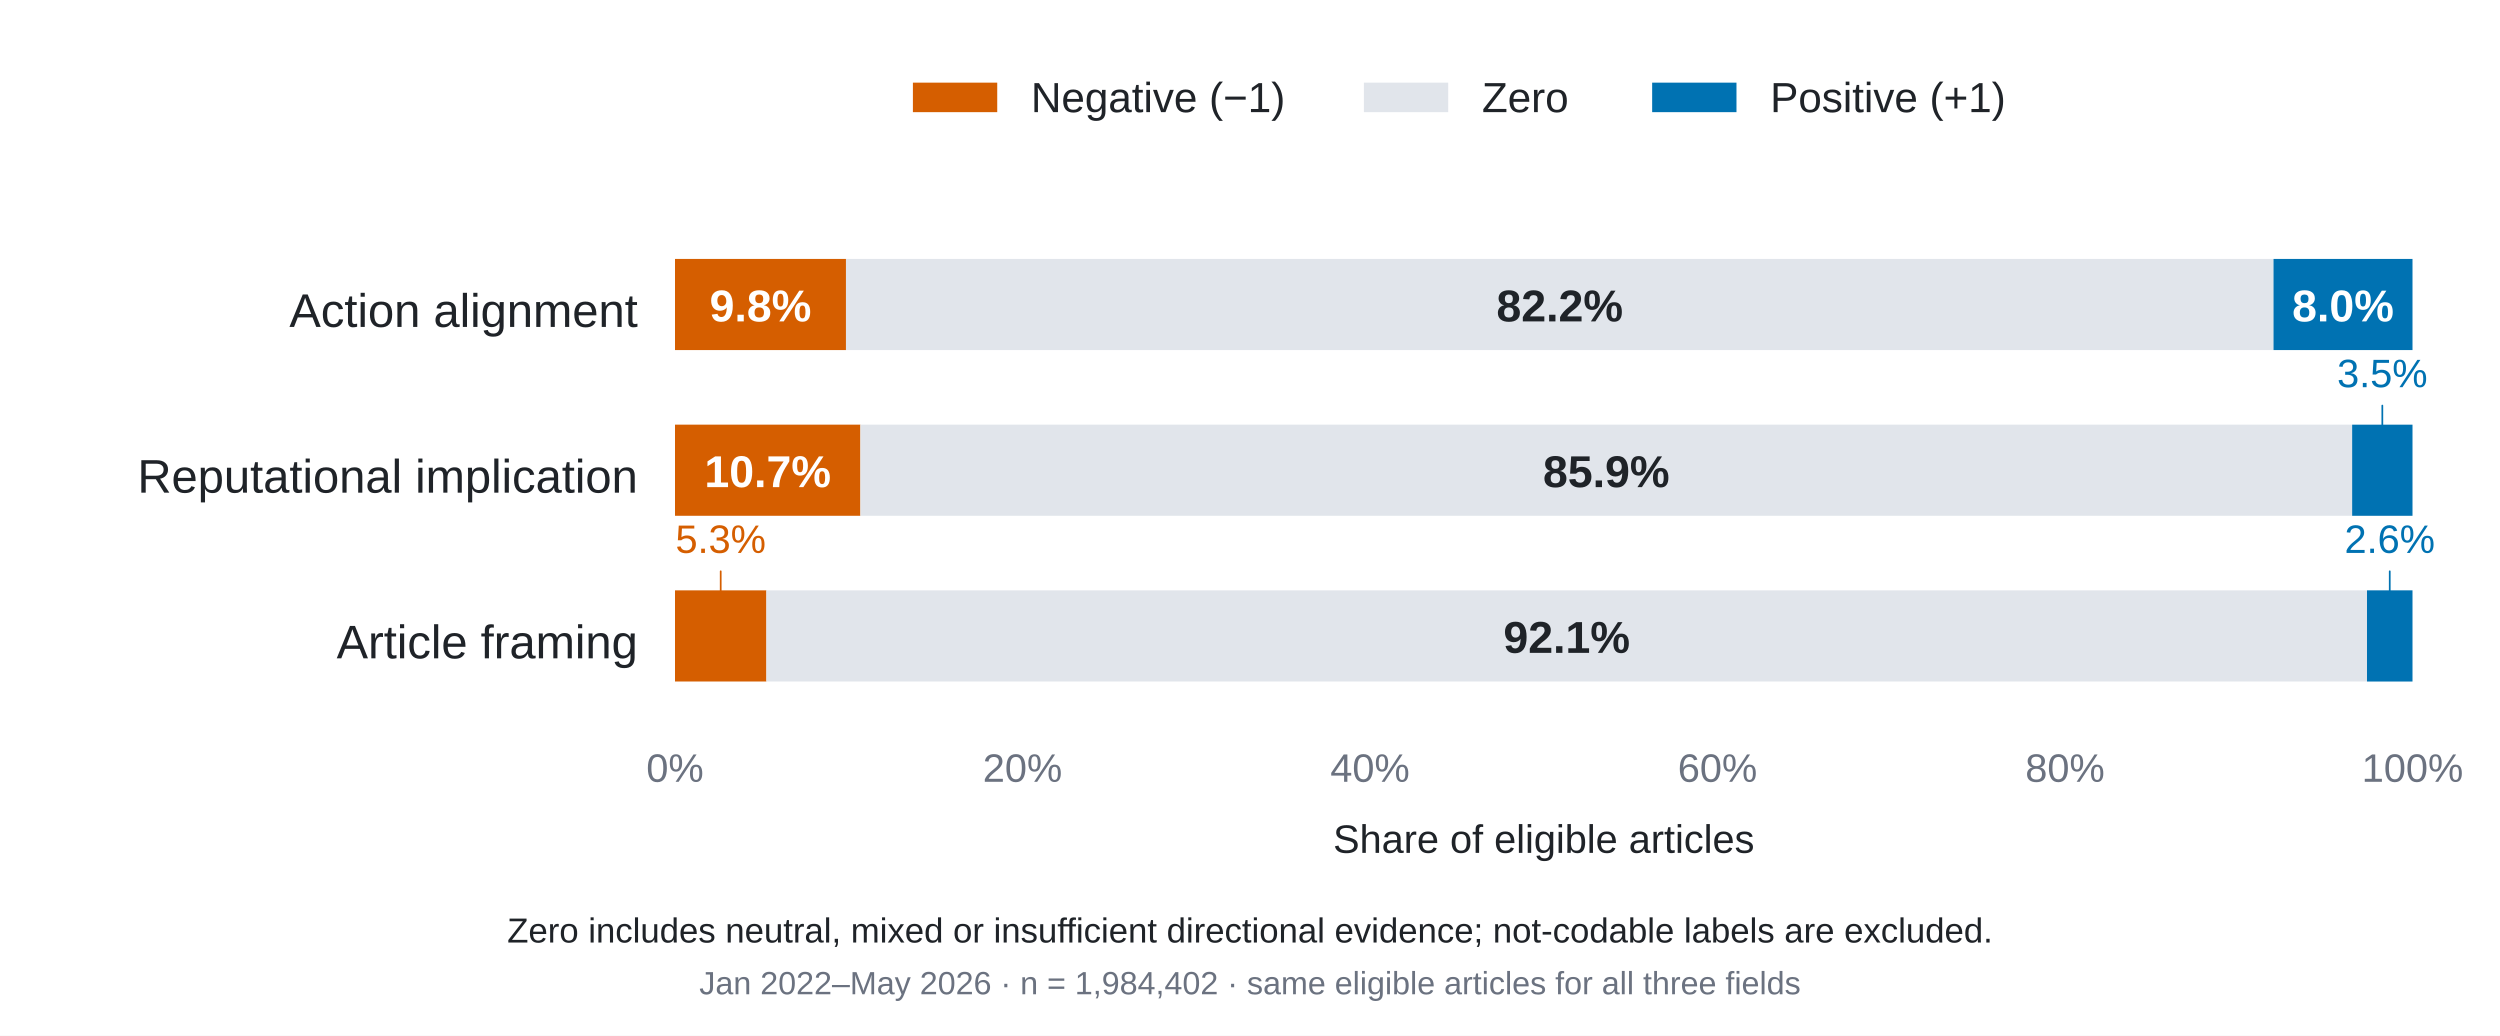
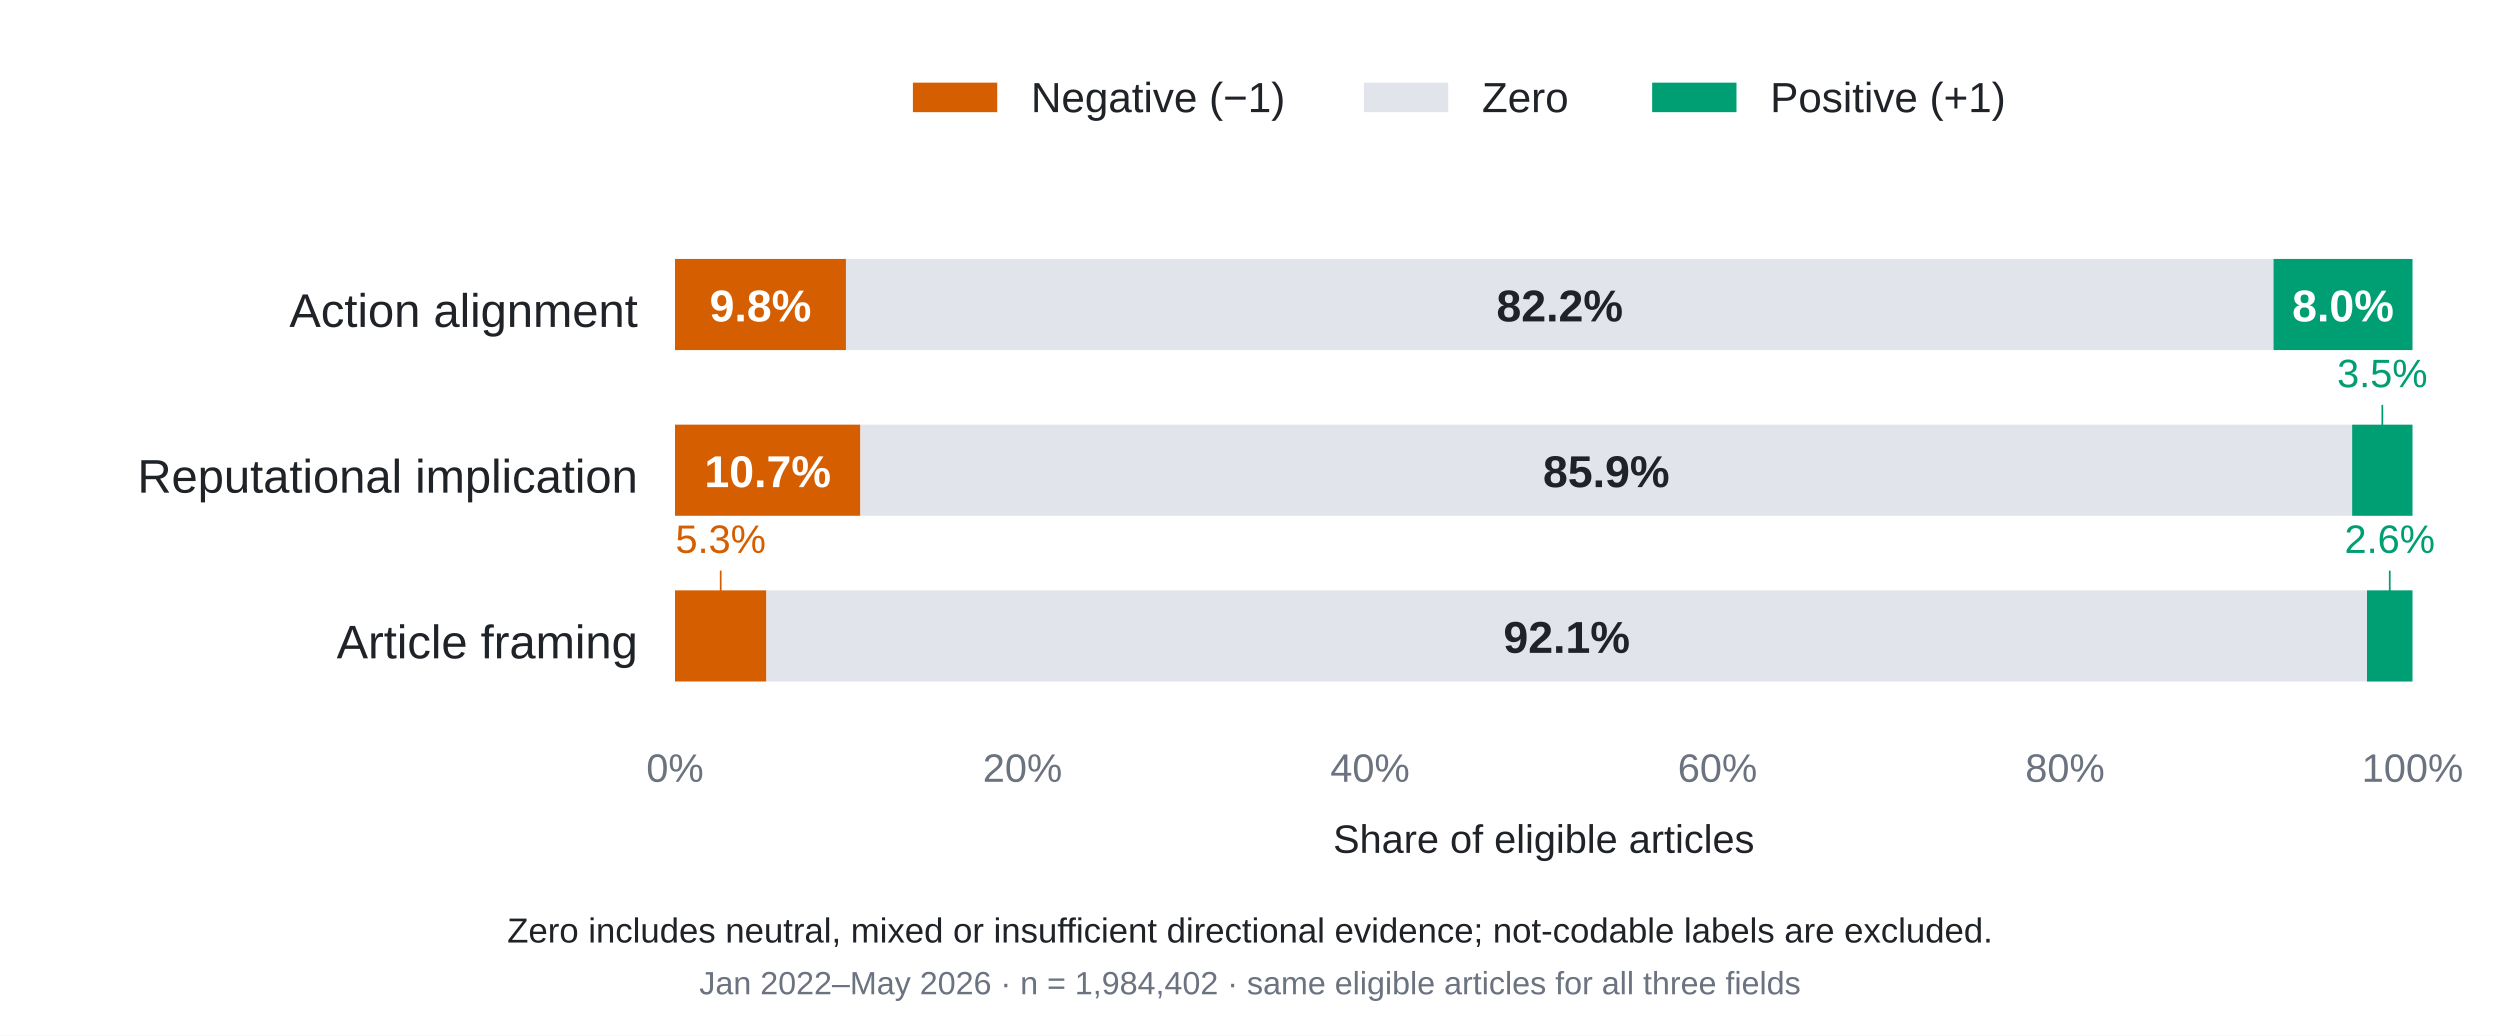
<svg xmlns="http://www.w3.org/2000/svg" width="1008pt" height="417.6pt" viewBox="0 0 1008 417.6" version="1.1">
  <defs>
    <style type="text/css">*{stroke-linejoin: round; stroke-linecap: butt}</style>
  </defs>
  <g id="figure_1">
    <g id="patch_1">
      <path d="M 0 417.6  L 1008 417.6  L 1008 0  L 0 0  z " style="fill: #ffffff" />
    </g>
    <g id="axes_1">
      <g id="patch_2">
        <path d="M 272.16 296.496  L 972.72 296.496  L 972.72 79.344  L 272.16 79.344  z " style="fill: #ffffff" />
      </g>
      <g id="patch_3">
-         <path d="M 272.16 104.4  L 341.093 104.4  L 341.093 141.149  L 272.16 141.149  z " clip-path="url(#pe562588731)" style="fill: #d55e00" />
+         <path d="M 272.16 104.4  L 341.093 104.4  L 341.093 141.149  L 272.16 141.149  z " clip-path="url(#p8956613a2b)" style="fill: #d55e00" />
      </g>
      <g id="patch_4">
-         <path d="M 272.16 171.216  L 346.918 171.216  L 346.918 207.965  L 272.16 207.965  z " clip-path="url(#pe562588731)" style="fill: #d55e00" />
+         <path d="M 272.16 171.216  L 346.918 171.216  L 346.918 207.965  L 272.16 207.965  z " clip-path="url(#p8956613a2b)" style="fill: #d55e00" />
      </g>
      <g id="patch_5">
-         <path d="M 272.16 238.032  L 309.015 238.032  L 309.015 274.781  L 272.16 274.781  z " clip-path="url(#pe562588731)" style="fill: #d55e00" />
+         <path d="M 272.16 238.032  L 309.015 238.032  L 309.015 274.781  L 272.16 274.781  z " clip-path="url(#p8956613a2b)" style="fill: #d55e00" />
      </g>
      <g id="patch_6">
-         <path d="M 341.093 104.4  L 916.68 104.4  L 916.68 141.149  L 341.093 141.149  z " clip-path="url(#pe562588731)" style="fill: #e1e5eb" />
+         <path d="M 341.093 104.4  L 916.68 104.4  L 916.68 141.149  L 341.093 141.149  z " clip-path="url(#p8956613a2b)" style="fill: #e1e5eb" />
      </g>
      <g id="patch_7">
-         <path d="M 346.918 171.216  L 948.386 171.216  L 948.386 207.965  L 346.918 207.965  z " clip-path="url(#pe562588731)" style="fill: #e1e5eb" />
+         <path d="M 346.918 171.216  L 948.386 171.216  L 948.386 207.965  L 346.918 207.965  z " clip-path="url(#p8956613a2b)" style="fill: #e1e5eb" />
      </g>
      <g id="patch_8">
-         <path d="M 309.015 238.032  L 954.373 238.032  L 954.373 274.781  L 309.015 274.781  z " clip-path="url(#pe562588731)" style="fill: #e1e5eb" />
+         <path d="M 309.015 238.032  L 954.373 238.032  L 954.373 274.781  L 309.015 274.781  z " clip-path="url(#p8956613a2b)" style="fill: #e1e5eb" />
      </g>
      <g id="patch_9">
-         <path d="M 916.68 104.4  L 972.72 104.4  L 972.72 141.149  L 916.68 141.149  z " clip-path="url(#pe562588731)" style="fill: #0072b2" />
+         <path d="M 916.68 104.4  L 972.72 104.4  L 972.72 141.149  L 916.68 141.149  z " clip-path="url(#p8956613a2b)" style="fill: #009e73" />
      </g>
      <g id="patch_10">
-         <path d="M 948.386 171.216  L 972.72 171.216  L 972.72 207.965  L 948.386 207.965  z " clip-path="url(#pe562588731)" style="fill: #0072b2" />
+         <path d="M 948.386 171.216  L 972.72 171.216  L 972.72 207.965  L 948.386 207.965  z " clip-path="url(#p8956613a2b)" style="fill: #009e73" />
      </g>
      <g id="patch_11">
-         <path d="M 954.373 238.032  L 972.72 238.032  L 972.72 274.781  L 954.373 274.781  z " clip-path="url(#pe562588731)" style="fill: #0072b2" />
+         <path d="M 954.373 238.032  L 972.72 238.032  L 972.72 274.781  L 954.373 274.781  z " clip-path="url(#p8956613a2b)" style="fill: #009e73" />
      </g>
      <g id="matplotlib.axis_1">
        <g id="xtick_1">
          <g id="line2d_1" />
          <g id="text_1">
            <text style="font-size: 16px; font-family: 'Helvetica Neue', 'Arial', 'DejaVu Sans', sans-serif; text-anchor: middle; fill: #6b7280" x="272.16" y="315.228" transform="rotate(-0 272.16 315.228)">0%</text>
          </g>
        </g>
        <g id="xtick_2">
          <g id="line2d_2" />
          <g id="text_2">
            <text style="font-size: 16px; font-family: 'Helvetica Neue', 'Arial', 'DejaVu Sans', sans-serif; text-anchor: middle; fill: #6b7280" x="412.272" y="315.228" transform="rotate(-0 412.272 315.228)">20%</text>
          </g>
        </g>
        <g id="xtick_3">
          <g id="line2d_3" />
          <g id="text_3">
            <text style="font-size: 16px; font-family: 'Helvetica Neue', 'Arial', 'DejaVu Sans', sans-serif; text-anchor: middle; fill: #6b7280" x="552.384" y="315.228" transform="rotate(-0 552.384 315.228)">40%</text>
          </g>
        </g>
        <g id="xtick_4">
          <g id="line2d_4" />
          <g id="text_4">
            <text style="font-size: 16px; font-family: 'Helvetica Neue', 'Arial', 'DejaVu Sans', sans-serif; text-anchor: middle; fill: #6b7280" x="692.496" y="315.228" transform="rotate(-0 692.496 315.228)">60%</text>
          </g>
        </g>
        <g id="xtick_5">
          <g id="line2d_5" />
          <g id="text_5">
            <text style="font-size: 16px; font-family: 'Helvetica Neue', 'Arial', 'DejaVu Sans', sans-serif; text-anchor: middle; fill: #6b7280" x="832.608" y="315.228" transform="rotate(-0 832.608 315.228)">80%</text>
          </g>
        </g>
        <g id="xtick_6">
          <g id="line2d_6" />
          <g id="text_6">
            <text style="font-size: 16px; font-family: 'Helvetica Neue', 'Arial', 'DejaVu Sans', sans-serif; text-anchor: middle; fill: #6b7280" x="972.72" y="315.228" transform="rotate(-0 972.72 315.228)">100%</text>
          </g>
        </g>
        <g id="text_7">
          <text style="font-size: 16px; font-family: 'Helvetica Neue', 'Arial', 'DejaVu Sans', sans-serif; text-anchor: middle; fill: #1f2328" x="622.44" y="343.868" transform="rotate(-0 622.44 343.868)">Share of eligible articles</text>
        </g>
      </g>
      <g id="matplotlib.axis_2">
        <g id="ytick_1">
          <g id="line2d_7" />
          <g id="text_8">
            <text style="font-size: 19px; font-family: 'Helvetica Neue', 'Arial', 'DejaVu Sans', sans-serif; text-anchor: end; fill: #1f2328" x="257.16" y="131.818" transform="rotate(-0 257.16 131.8184)">Action alignment</text>
          </g>
        </g>
        <g id="ytick_2">
          <g id="line2d_8" />
          <g id="text_9">
            <text style="font-size: 19px; font-family: 'Helvetica Neue', 'Arial', 'DejaVu Sans', sans-serif; text-anchor: end; fill: #1f2328" x="257.16" y="198.634" transform="rotate(-0 257.16 198.6344)">Reputational implication</text>
          </g>
        </g>
        <g id="ytick_3">
          <g id="line2d_9" />
          <g id="text_10">
            <text style="font-size: 19px; font-family: 'Helvetica Neue', 'Arial', 'DejaVu Sans', sans-serif; text-anchor: end; fill: #1f2328" x="257.16" y="265.45" transform="rotate(-0 257.16 265.4504)">Article framing</text>
          </g>
        </g>
      </g>
      <g id="text_11">
        <text style="font-weight: 700; font-size: 18px; font-family: 'Helvetica Neue', 'Arial', 'DejaVu Sans', sans-serif; text-anchor: middle; fill: #ffffff" x="306.626" y="129.596" transform="rotate(-0 306.6263 129.5964)">9.8%</text>
      </g>
      <g id="text_12">
        <text style="font-weight: 700; font-size: 18px; font-family: 'Helvetica Neue', 'Arial', 'DejaVu Sans', sans-serif; text-anchor: middle; fill: #ffffff" x="309.539" y="196.412" transform="rotate(-0 309.5388 196.4124)">10.7%</text>
      </g>
      <g id="patch_12">
        <path d="M 290.587 230.342  Q 290.587 235.024 290.587 239.706  " style="fill: none; stroke: #d55e00; stroke-width: 0.7; stroke-linecap: round" />
      </g>
      <g id="text_13">
        <text style="font-size: 16px; font-family: 'Helvetica Neue', 'Arial', 'DejaVu Sans', sans-serif; text-anchor: middle; fill: #d55e00" x="290.587" y="222.931" transform="rotate(-0 290.5873 222.9312)">5.3%</text>
      </g>
      <g id="text_14">
        <text style="font-weight: 700; font-size: 18px; font-family: 'Helvetica Neue', 'Arial', 'DejaVu Sans', sans-serif; text-anchor: middle; fill: #1f2328" x="628.886" y="129.596" transform="rotate(-0 628.8862 129.5964)">82.2%</text>
      </g>
      <g id="text_15">
        <text style="font-weight: 700; font-size: 18px; font-family: 'Helvetica Neue', 'Arial', 'DejaVu Sans', sans-serif; text-anchor: middle; fill: #1f2328" x="647.652" y="196.412" transform="rotate(-0 647.6519 196.4124)">85.9%</text>
      </g>
      <g id="text_16">
        <text style="font-weight: 700; font-size: 18px; font-family: 'Helvetica Neue', 'Arial', 'DejaVu Sans', sans-serif; text-anchor: middle; fill: #1f2328" x="631.694" y="263.228" transform="rotate(-0 631.6935 263.2284)">92.1%</text>
      </g>
      <g id="text_17">
        <text style="font-weight: 700; font-size: 18px; font-family: 'Helvetica Neue', 'Arial', 'DejaVu Sans', sans-serif; text-anchor: middle; fill: #ffffff" x="944.7" y="129.596" transform="rotate(-0 944.6999 129.5964)">8.0%</text>
      </g>
      <g id="patch_13">
-         <path d="M 960.553 163.526  Q 960.553 168.208 960.553 172.89  " style="fill: none; stroke: #0072b2; stroke-width: 0.7; stroke-linecap: round" />
+         <path d="M 960.553 163.526  Q 960.553 168.208 960.553 172.89  " style="fill: none; stroke: #009e73; stroke-width: 0.7; stroke-linecap: round" />
      </g>
      <g id="text_18">
-         <text style="font-size: 16px; font-family: 'Helvetica Neue', 'Arial', 'DejaVu Sans', sans-serif; text-anchor: middle; fill: #0072b2" x="960.553" y="156.115" transform="rotate(-0 960.5531 156.1152)">3.5%</text>
+         <text style="font-size: 16px; font-family: 'Helvetica Neue', 'Arial', 'DejaVu Sans', sans-serif; text-anchor: middle; fill: #009e73" x="960.553" y="156.115" transform="rotate(-0 960.5531 156.1152)">3.5%</text>
      </g>
      <g id="patch_14">
-         <path d="M 963.546 230.342  Q 963.546 235.024 963.546 239.706  " style="fill: none; stroke: #0072b2; stroke-width: 0.7; stroke-linecap: round" />
+         <path d="M 963.546 230.342  Q 963.546 235.024 963.546 239.706  " style="fill: none; stroke: #009e73; stroke-width: 0.7; stroke-linecap: round" />
      </g>
      <g id="text_19">
-         <text style="font-size: 16px; font-family: 'Helvetica Neue', 'Arial', 'DejaVu Sans', sans-serif; text-anchor: middle; fill: #0072b2" x="963.546" y="222.931" transform="rotate(-0 963.5463 222.9312)">2.6%</text>
+         <text style="font-size: 16px; font-family: 'Helvetica Neue', 'Arial', 'DejaVu Sans', sans-serif; text-anchor: middle; fill: #009e73" x="963.546" y="222.931" transform="rotate(-0 963.5463 222.9312)">2.6%</text>
      </g>
      <g id="legend_1">
        <g id="patch_15">
          <path d="M 368.083 45.222  L 402.083 45.222  L 402.083 33.322  L 368.083 33.322  z " style="fill: #d55e00" />
        </g>
        <g id="text_20">
          <text style="font-size: 17px; font-family: 'Helvetica Neue', 'Arial', 'DejaVu Sans', sans-serif; text-anchor: start; fill: #1f2328" x="415.683" y="45.222" transform="rotate(-0 415.6828 45.22236)">Negative (−1)</text>
        </g>
        <g id="patch_16">
          <path d="M 549.919 45.222  L 583.919 45.222  L 583.919 33.322  L 549.919 33.322  z " style="fill: #e1e5eb" />
        </g>
        <g id="text_21">
          <text style="font-size: 17px; font-family: 'Helvetica Neue', 'Arial', 'DejaVu Sans', sans-serif; text-anchor: start; fill: #1f2328" x="597.519" y="45.222" transform="rotate(-0 597.519 45.22236)">Zero</text>
        </g>
        <g id="patch_17">
-           <path d="M 666.149 45.222  L 700.149 45.222  L 700.149 33.322  L 666.149 33.322  z " style="fill: #0072b2" />
+           <path d="M 666.149 45.222  L 700.149 45.222  L 700.149 33.322  L 666.149 33.322  z " style="fill: #009e73" />
        </g>
        <g id="text_22">
          <text style="font-size: 17px; font-family: 'Helvetica Neue', 'Arial', 'DejaVu Sans', sans-serif; text-anchor: start; fill: #1f2328" x="713.749" y="45.222" transform="rotate(-0 713.7486 45.22236)">Positive (+1)</text>
        </g>
      </g>
    </g>
    <g id="text_23">
      <text style="font-size: 14px; font-family: 'Helvetica Neue', 'Arial', 'DejaVu Sans', sans-serif; text-anchor: middle; fill: #1f2328" x="504" y="380.016" transform="rotate(-0 504 380.016)">Zero includes neutral, mixed or insufficient directional evidence; not-codable labels are excluded.</text>
    </g>
    <g id="text_24">
      <text style="font-size: 13px; font-family: 'Helvetica Neue', 'Arial', 'DejaVu Sans', sans-serif; text-anchor: middle; fill: #6b7280" x="504" y="400.896" transform="rotate(-0 504 400.896)">Jan 2022–May 2026 · n = 1,984,402 · same eligible articles for all three fields</text>
    </g>
  </g>
  <defs>
-     <clipPath id="pe562588731">
+     <clipPath id="p8956613a2b">
      <rect x="272.16" y="79.344" width="700.56" height="217.152" />
    </clipPath>
  </defs>
</svg>
